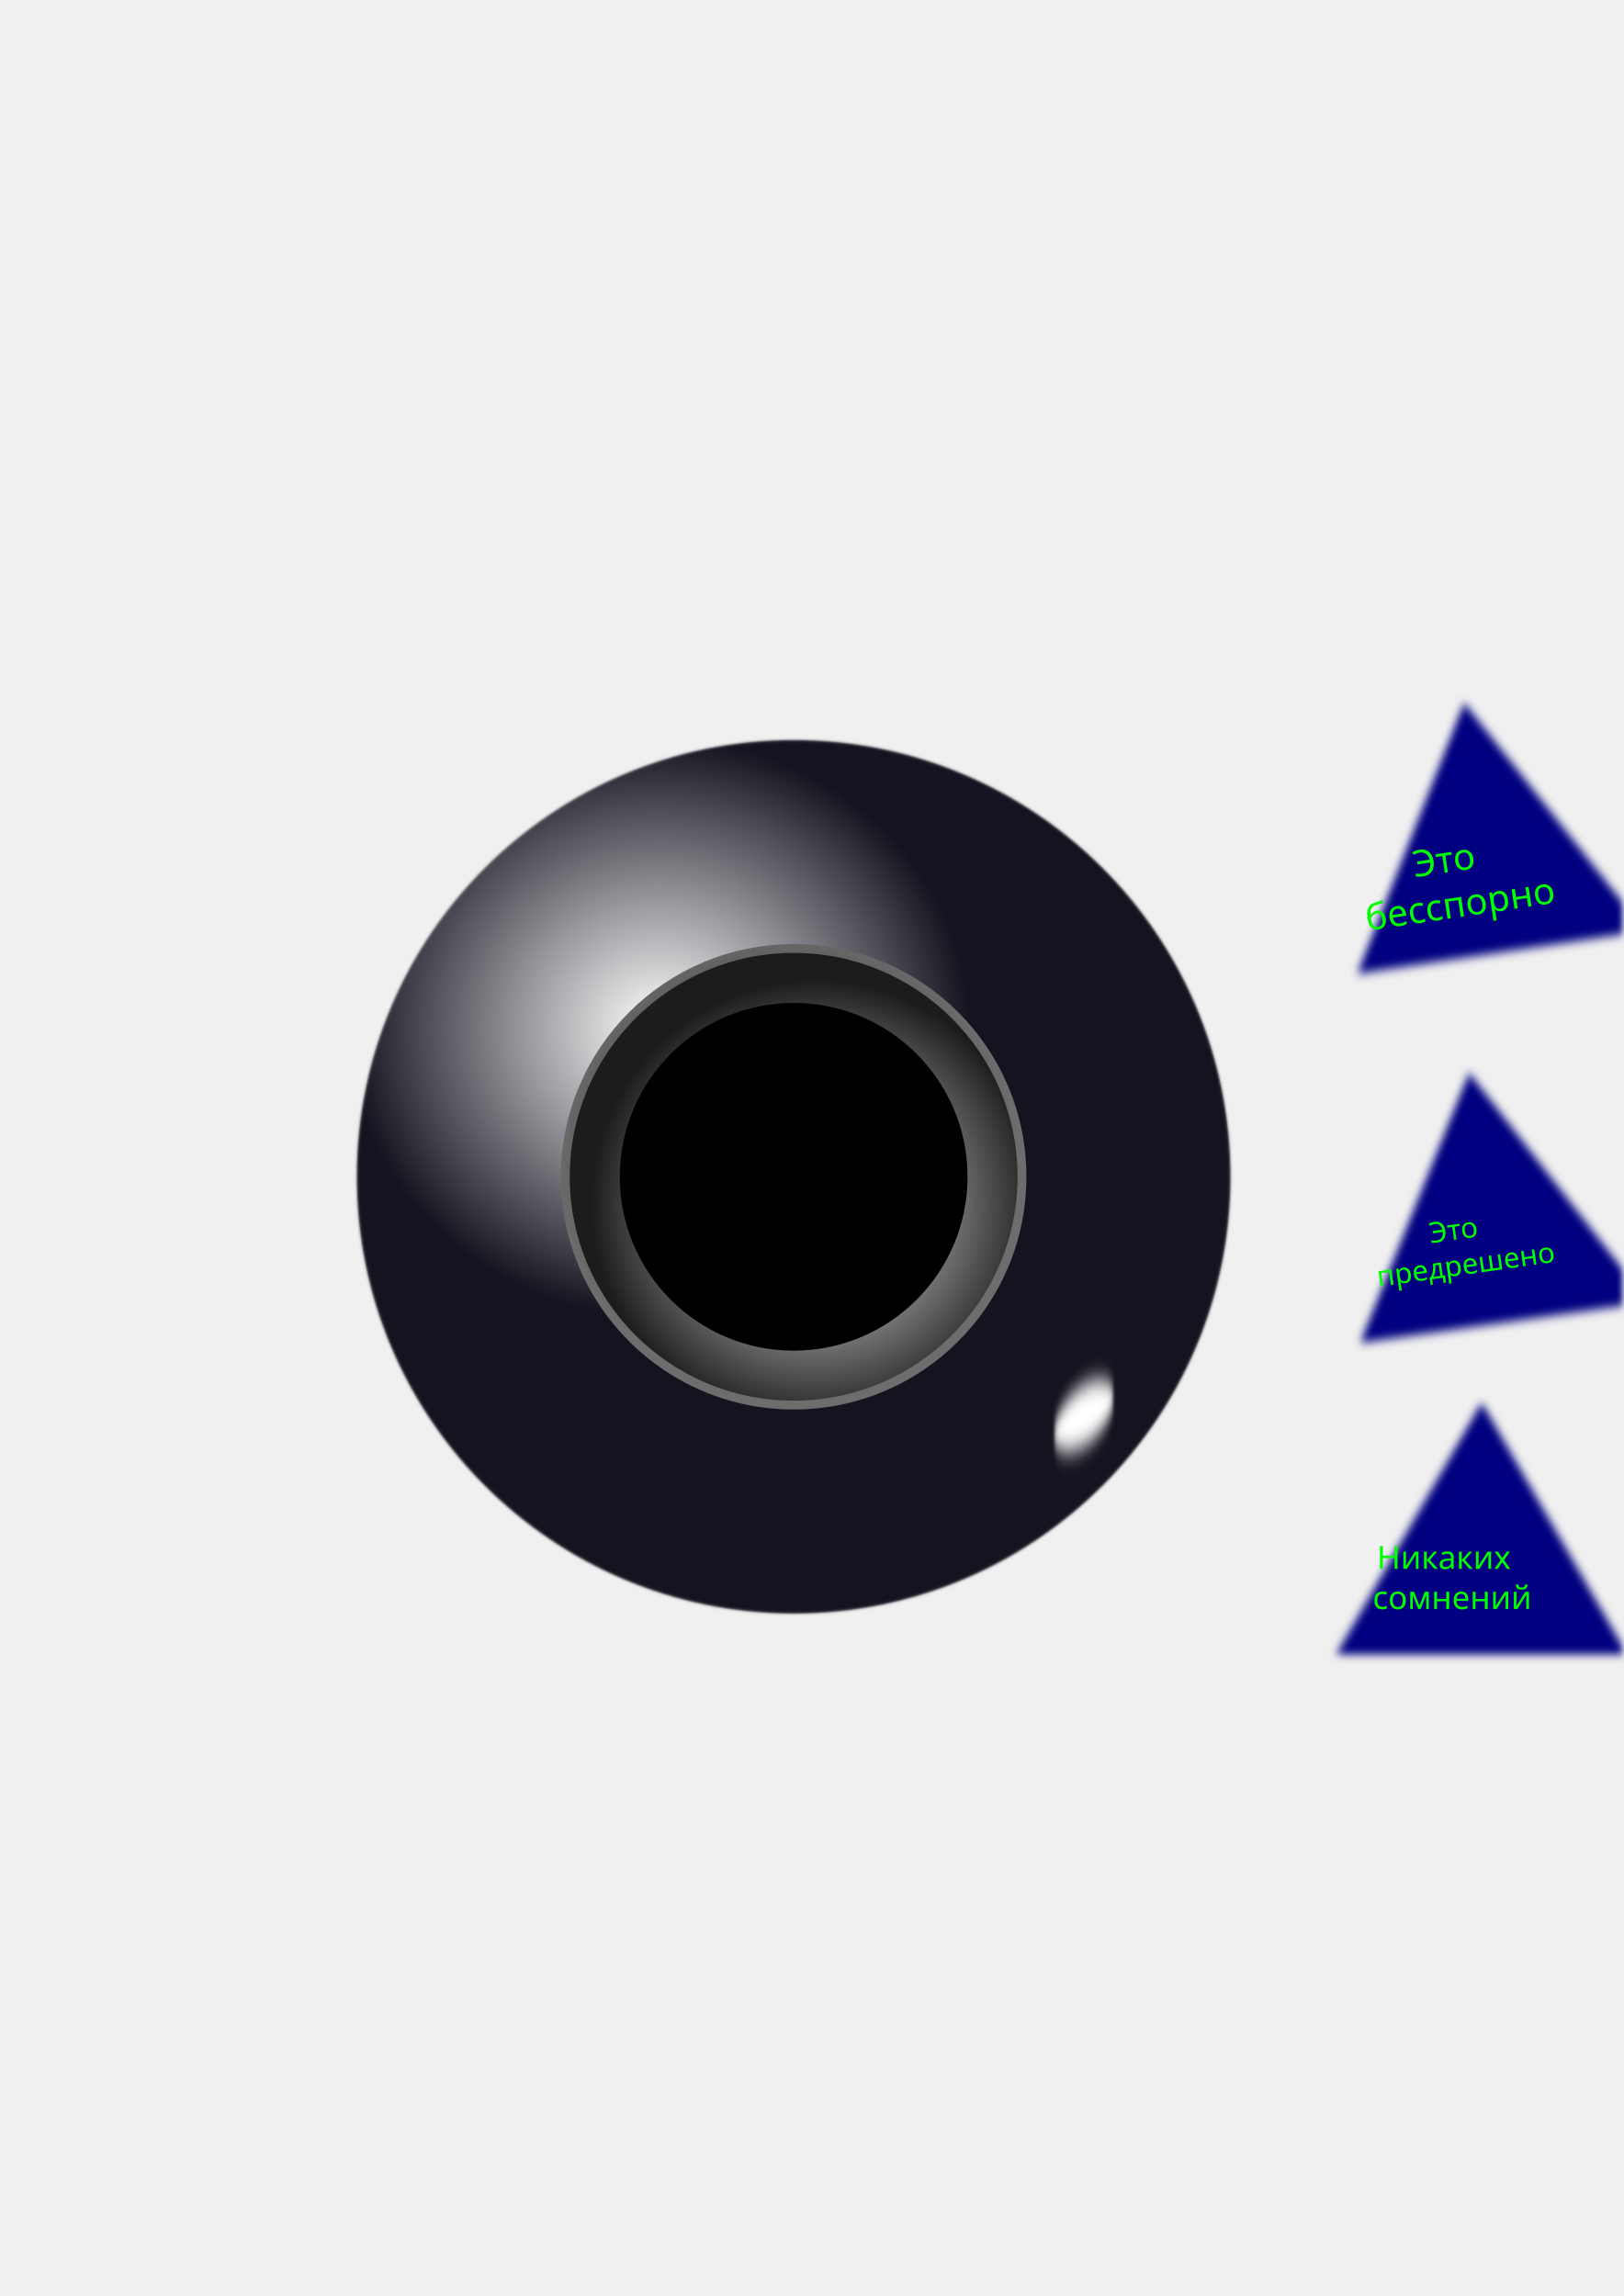
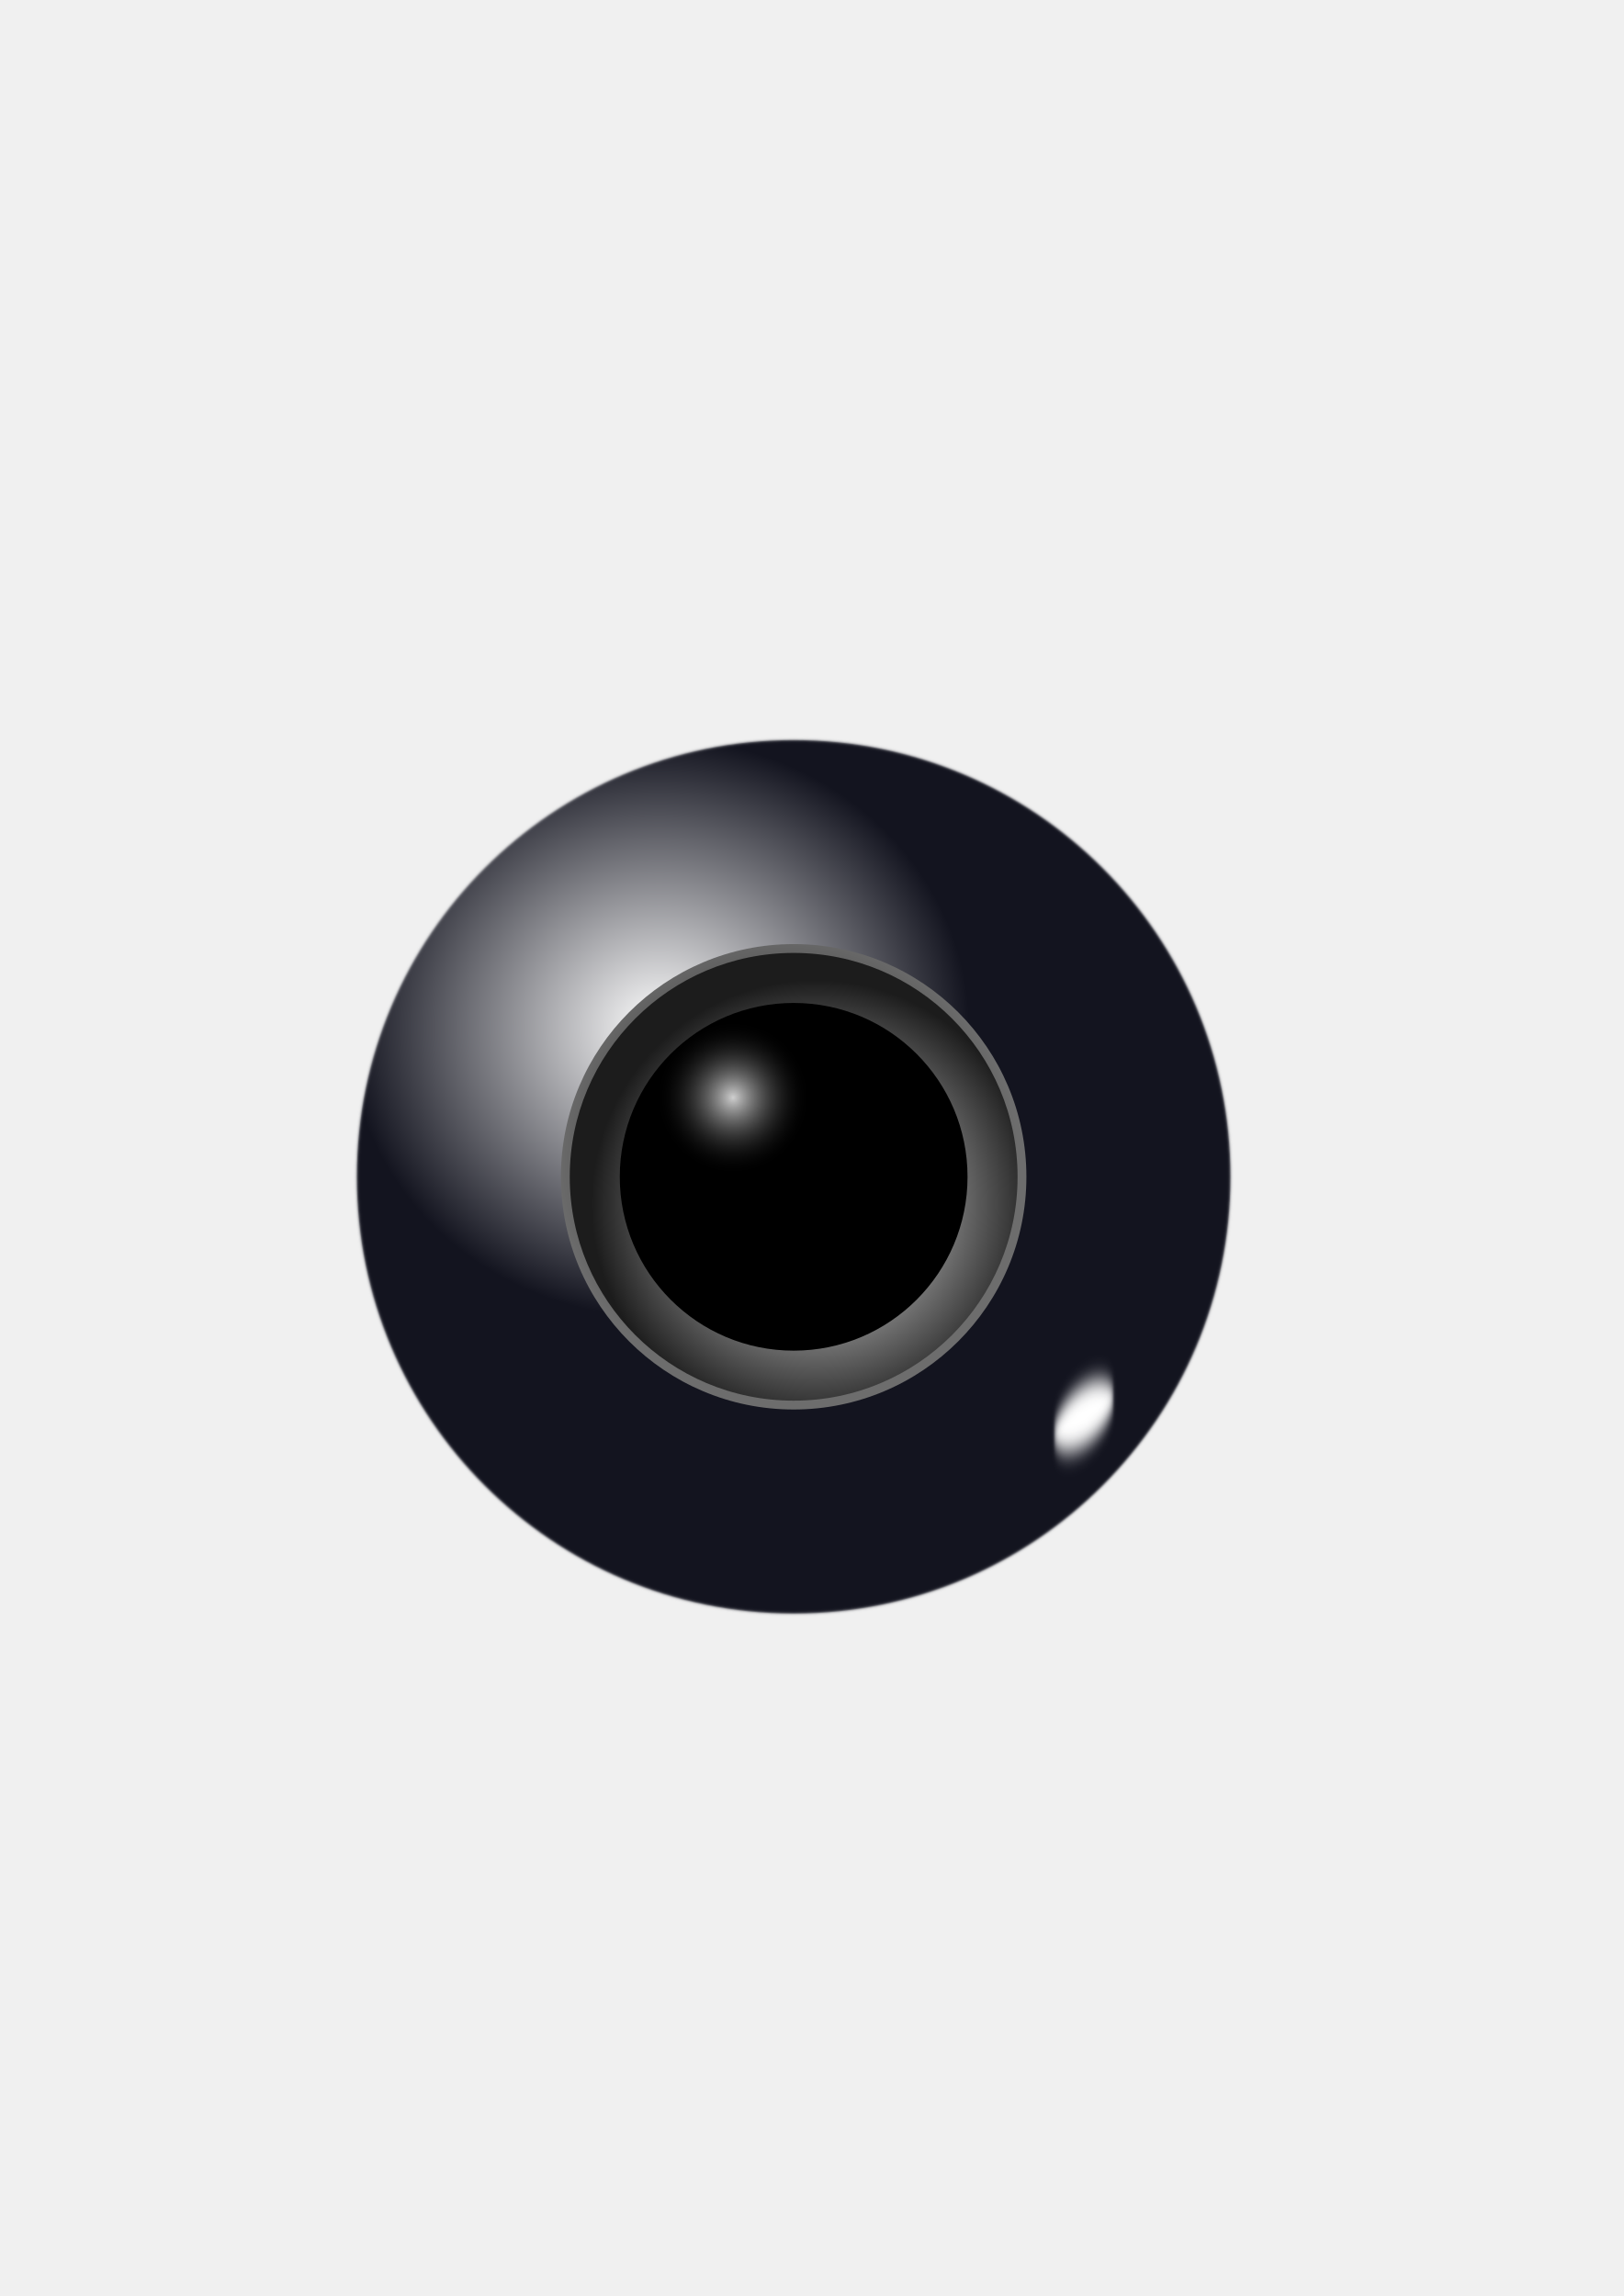
<svg xmlns="http://www.w3.org/2000/svg" xmlns:xlink="http://www.w3.org/1999/xlink" width="210mm" height="297mm" viewBox="0 0 210 297" version="1.1" id="svg8">
  <defs id="defs2">
+     <linearGradient id="linearGradient1359">
+       <stop style="stop-color:#ffffff;stop-opacity:0.811" offset="0" id="stop1355" />
+       <stop style="stop-color:#000000;stop-opacity:0;" offset="1" id="stop1357" />
+     </linearGradient>
    <linearGradient id="linearGradient873">
      <stop style="stop-color:#000000;stop-opacity:1" offset="0" id="stop869" />
      <stop style="stop-color:#6d6d6d;stop-opacity:1" offset="1" id="stop871" />
    </linearGradient>
    <linearGradient id="linearGradient863">
      <stop id="stop859" offset="0" style="stop-color:#ffffff;stop-opacity:1" />
      <stop id="stop861" offset="1" style="stop-color:#1c1c1c;stop-opacity:1" />
    </linearGradient>
    <linearGradient id="linearGradient839">
      <stop style="stop-color:#ffffff;stop-opacity:1" offset="0" id="stop835" />
      <stop style="stop-color:#13141f;stop-opacity:1" offset="1" id="stop837" />
    </linearGradient>
    <radialGradient xlink:href="#linearGradient839" id="radialGradient841" cx="85.239" cy="132.972" fx="85.239" fy="132.972" r="56.492" gradientUnits="userSpaceOnUse" gradientTransform="matrix(0.7101366,0,0,0.6623632,24.70778,44.89639)" />
    <radialGradient xlink:href="#linearGradient863" id="radialGradient857" cx="105.447" cy="155.729" fx="105.447" fy="155.729" r="28.959" gradientUnits="userSpaceOnUse" />
    <radialGradient xlink:href="#linearGradient873" id="radialGradient867" gradientUnits="userSpaceOnUse" cx="101.668" cy="150.393" fx="101.668" fy="150.393" r="28.959" gradientTransform="matrix(1.039456,0,0,1.039456,-4.050042,-6.006217)" />
    <filter style="color-interpolation-filters:sRGB" id="filter911" x="-0.004" width="1.009" y="-0.004" height="1.009">
      <feGaussianBlur stdDeviation="0.203" id="feGaussianBlur913" />
    </filter>
    <filter style="color-interpolation-filters:sRGB" id="filter1842" x="-0.304" width="1.607" y="-0.257" height="1.514">
      <feGaussianBlur stdDeviation="0.98" id="feGaussianBlur1844" />
    </filter>
-     <filter height="1.084" y="-0.042" width="1.073" x="-0.036" id="filter930" style="color-interpolation-filters:sRGB">
-       <feGaussianBlur id="feGaussianBlur932" stdDeviation="0.569" />
-     </filter>
-     <filter height="1.076" y="-0.038" width="1.083" x="-0.042" id="filter1400" style="color-interpolation-filters:sRGB">
-       <feGaussianBlur id="feGaussianBlur1402" stdDeviation="0.596" />
-     </filter>
+     <radialGradient xlink:href="#linearGradient1359" id="radialGradient1361" cx="94.805" cy="141.978" fx="94.805" fy="141.978" r="22.49" gradientUnits="userSpaceOnUse" gradientTransform="matrix(0.444538,0,0,0.444538,52.66069,78.86312)" />
  </defs>
  <g id="layer1">
-     <circle r="22.49" cy="148.484" cx="292.325" id="circle84" style="opacity:1;fill:#808080;fill-opacity:1;stroke-width:0.205" />
    <g id="g69">
      <circle r="56.492" cy="152.225" cx="102.647" id="path10" style="fill:url(#radialGradient841);fill-opacity:1;fill-rule:evenodd;stroke-width:0.265;filter:url(#filter911)" />
      <g id="g61">
        <circle r="30.102" cy="152.225" cx="102.647" id="circle865" style="fill:url(#radialGradient867);fill-opacity:1;stroke-width:0.275" />
        <circle style="fill:url(#radialGradient857);fill-opacity:1;stroke-width:0.265" id="path843" cx="102.647" cy="152.225" r="28.959" />
        <circle r="22.49" cy="152.225" cx="102.647" id="circle849" style="fill:#000000;fill-opacity:1;stroke-width:0.205" />
      </g>
      <ellipse transform="rotate(36.07208,0.7725965,-0.4750965)" ry="5.265" rx="2.872" cy="65.854" cx="221.566" id="path920" style="fill:#ffffff;fill-opacity:1;stroke-width:0.265;filter:url(#filter1842)" />
    </g>
-     <g id="g386" transform="rotate(-8.470009,163.2322,104.7896)">
-       <path d="m 103.078,173.551 -18.828,-32.611 37.656,0 z" transform="matrix(1,0,0,-1,88.04196,268.4744)" style="fill:#000080;stroke-width:0.265;filter:url(#filter930)" id="path29" />
-       <text xml:space="preserve" style="font-style:normal;font-weight:normal;font-size:4.75px;line-height:1.25;font-family:sans-serif;text-align:center;text-anchor:middle;fill:#00ff00;fill-opacity:1;stroke:none;stroke-width:0.119" x="191.085" y="116.292" id="text936">
-         <tspan x="191.085" y="116.292" style="text-align:center;text-anchor:middle;fill:#00ff00;stroke-width:0.119" id="tspan938">Это</tspan>
-         <tspan id="tspan39" x="191.085" y="122.23" style="text-align:center;text-anchor:middle;fill:#00ff00;stroke-width:0.119">бесспорно</tspan>
-       </text>
-     </g>
-     <g id="g380" transform="rotate(4.83132,329.8085,97.28372)">
-       <path d="m 239.359,127.53 -18.828,-32.611 37.656,-1e-6 z" id="path61" style="fill:#000080;stroke-width:0.265;filter:url(#filter930)" />
-       <text id="text67" y="103.966" x="239.325" style="font-style:normal;font-weight:normal;font-size:3.548px;line-height:1.25;font-family:sans-serif;text-align:center;text-anchor:middle;fill:#00ff00;fill-opacity:1;stroke:none;stroke-width:0.089" xml:space="preserve">
-         <tspan style="text-align:center;text-anchor:middle;fill:#00ff00;stroke-width:0.089" y="103.966" x="239.325" id="tspan65">Определённо</tspan>
-         <tspan style="text-align:center;text-anchor:middle;fill:#00ff00;stroke-width:0.089" y="108.401" x="239.325" id="tspan219">да</tspan>
-       </text>
-     </g>
-     <g id="g392" transform="rotate(-8.025663,192.2768,154.9187)">
-       <path d="m 103.078,173.551 -18.828,-32.611 37.656,0 z" id="path41" style="fill:#000080;stroke-width:0.265;filter:url(#filter930)" transform="matrix(1,0,0,-1,89.19862,312.1644)" />
-       <text id="text47" y="159.757" x="191.758" style="font-style:normal;font-weight:normal;font-size:3.705px;line-height:1.25;font-family:sans-serif;text-align:center;text-anchor:middle;fill:#00ff00;fill-opacity:1;stroke:none;stroke-width:0.093" xml:space="preserve">
-         <tspan id="tspan43" style="text-align:center;text-anchor:middle;fill:#00ff00;stroke-width:0.093" y="159.757" x="191.758">Это</tspan>
-         <tspan style="text-align:center;text-anchor:middle;fill:#00ff00;stroke-width:0.093" y="164.388" x="191.758" id="tspan45">предрешено</tspan>
-       </text>
-     </g>
-     <g id="g399">
-       <path d="m 240.516,171.22 -18.828,-32.611 37.656,0 z" style="fill:#000080;stroke-width:0.265;filter:url(#filter930)" id="path69" />
-       <text xml:space="preserve" style="font-style:normal;font-weight:normal;font-size:3.906px;line-height:1.25;font-family:sans-serif;text-align:center;text-anchor:middle;fill:#00ff00;fill-opacity:1;stroke:none;stroke-width:0.098" x="240.497" y="144.938" id="text75">
-         <tspan x="240.497" y="144.938" style="text-align:center;text-anchor:middle;fill:#00ff00;stroke-width:0.098" id="tspan71">Можешь</tspan>
-         <tspan id="tspan73" x="240.497" y="149.82" style="text-align:center;text-anchor:middle;fill:#00ff00;stroke-width:0.098">быть</tspan>
-         <tspan x="240.497" y="154.703" style="text-align:center;text-anchor:middle;fill:#00ff00;stroke-width:0.098" id="tspan221">уверен</tspan>
-       </text>
-     </g>
-     <g id="g425">
-       <path d="m 103.078,173.551 -18.828,-32.611 37.656,0 z" transform="matrix(1,0,0,-1,88.55677,354.9657)" style="fill:#000080;stroke-width:0.265;filter:url(#filter930)" id="path51" />
-       <text xml:space="preserve" style="font-style:normal;font-weight:normal;font-size:4.15px;line-height:1.25;font-family:sans-serif;text-align:center;text-anchor:middle;fill:#00ff00;fill-opacity:1;stroke:none;stroke-width:0.104" x="191.589" y="202.944" id="text57">
-         <tspan x="191.589" y="202.944" style="text-align:center;text-anchor:middle;fill:#00ff00;stroke-width:0.104" id="tspan53">Никаких</tspan>
-         <tspan id="tspan55" x="191.589" y="208.131" style="text-align:center;text-anchor:middle;fill:#00ff00;stroke-width:0.104">сомнений</tspan>
-       </text>
-     </g>
-     <g id="g419" transform="rotate(6.950378,239.8736,197.7156)">
-       <path d="m 103.078,173.551 -18.828,-32.611 37.656,0 z" id="path77" style="fill:#000080;stroke-width:0.265;filter:url(#filter930)" transform="matrix(1,0,0,-1,136.7954,354.9613)" />
-       <text id="text83" y="199.075" x="239.839" style="font-style:normal;font-weight:normal;font-size:4.75px;line-height:1.25;font-family:sans-serif;text-align:center;text-anchor:middle;fill:#00ff00;fill-opacity:1;stroke:none;stroke-width:0.119" xml:space="preserve">
-         <tspan style="text-align:center;text-anchor:middle;fill:#00ff00;stroke-width:0.119" y="199.075" x="239.839" id="tspan81">Мне</tspan>
-         <tspan style="text-align:center;text-anchor:middle;fill:#00ff00;stroke-width:0.119" y="205.012" x="239.839" id="tspan225">кажется</tspan>
-         <tspan style="text-align:center;text-anchor:middle;fill:#00ff00;stroke-width:0.119" y="210.95" x="239.839" id="tspan227">да</tspan>
-       </text>
-     </g>
-     <g transform="rotate(-7.475139,231.68,86.6527)" id="g374">
-       <path d="m 291.217,126.691 -18.828,-32.611 37.656,-10e-7 z" id="path115" style="fill:#000080;stroke-width:0.265;filter:url(#filter930)" />
-       <text id="text121" y="102.818" x="291.188" style="font-style:normal;font-weight:normal;font-size:4.49px;line-height:1.25;font-family:sans-serif;text-align:center;text-anchor:middle;fill:#00ff00;fill-opacity:1;stroke:none;stroke-width:0.112" xml:space="preserve">
-         <tspan id="tspan117" style="text-align:center;text-anchor:middle;fill:#00ff00;stroke-width:0.112" y="102.818" x="291.188">Вероятнее</tspan>
-         <tspan style="text-align:center;text-anchor:middle;fill:#00ff00;stroke-width:0.112" y="108.43" x="291.188" id="tspan119">всего</tspan>
-       </text>
-     </g>
-     <g id="g368">
-       <path d="m 103.078,173.551 -18.828,-32.611 37.656,0 z" transform="matrix(1,0,0,-1,236.3778,267.6266)" style="fill:#000080;stroke-width:0.265;filter:url(#filter930)" id="path123" />
-       <text xml:space="preserve" style="font-style:normal;font-weight:normal;font-size:7.405px;line-height:1.25;font-family:sans-serif;text-align:center;text-anchor:middle;fill:#00ff00;fill-opacity:1;stroke:none;stroke-width:0.185" x="339.367" y="117.262" id="text129">
-         <tspan id="tspan127" x="339.367" y="117.262" style="text-align:center;text-anchor:middle;fill:#00ff00;stroke-width:0.185">ДА</tspan>
-       </text>
-     </g>
-     <g transform="rotate(22.04575,292.7538,148.3341)" id="g1408">
-       <path d="m 292.374,170.381 -18.828,-32.611 37.656,0 z" style="fill:#000080;stroke-width:0.265;filter:url(#filter1400)" id="path133" transform="rotate(-24.43052,290.7664,149.0855)" />
-       <text xml:space="preserve" style="font-style:normal;font-weight:normal;font-size:4.393px;line-height:1.25;font-family:sans-serif;text-align:center;text-anchor:middle;fill:#00ff00;fill-opacity:1;stroke:none;stroke-width:0.11" x="204.657" y="252.419" id="text139" transform="rotate(-24.43052)">
-         <tspan id="tspan137" x="204.657" y="252.419" style="text-align:center;text-anchor:middle;fill:#00ff00;stroke-width:0.11">Выглядит</tspan>
-         <tspan x="204.657" y="257.911" style="text-align:center;text-anchor:middle;fill:#00ff00;stroke-width:0.11" id="tspan231">хорошо</tspan>
-       </text>
-     </g>
-     <g id="g412" transform="rotate(17.88427,272.9212,192.4659)">
-       <path d="m 291.732,213.182 -18.828,-32.611 37.656,0 z" id="path151" style="fill:#000080;stroke-width:0.265;filter:url(#filter930)" />
-       <text id="text157" y="187.652" x="291.697" style="font-style:normal;font-weight:normal;font-size:4.75px;line-height:1.25;font-family:sans-serif;text-align:center;text-anchor:middle;fill:#00ff00;fill-opacity:1;stroke:none;stroke-width:0.119" xml:space="preserve">
-         <tspan style="text-align:center;text-anchor:middle;fill:#00ff00;stroke-width:0.119" y="187.652" x="291.697" id="tspan155">Знаки</tspan>
-         <tspan style="text-align:center;text-anchor:middle;fill:#00ff00;stroke-width:0.119" y="193.59" x="291.697" id="tspan235">говорят</tspan>
-         <tspan style="text-align:center;text-anchor:middle;fill:#00ff00;stroke-width:0.119" y="199.528" x="291.697" id="tspan237">"да"</tspan>
-       </text>
-     </g>
+     <circle style="fill:url(#radialGradient1361);fill-opacity:1;stroke-width:0.205" id="circle1353" cx="102.647" cy="152.225" r="22.49" />
  </g>
</svg>
